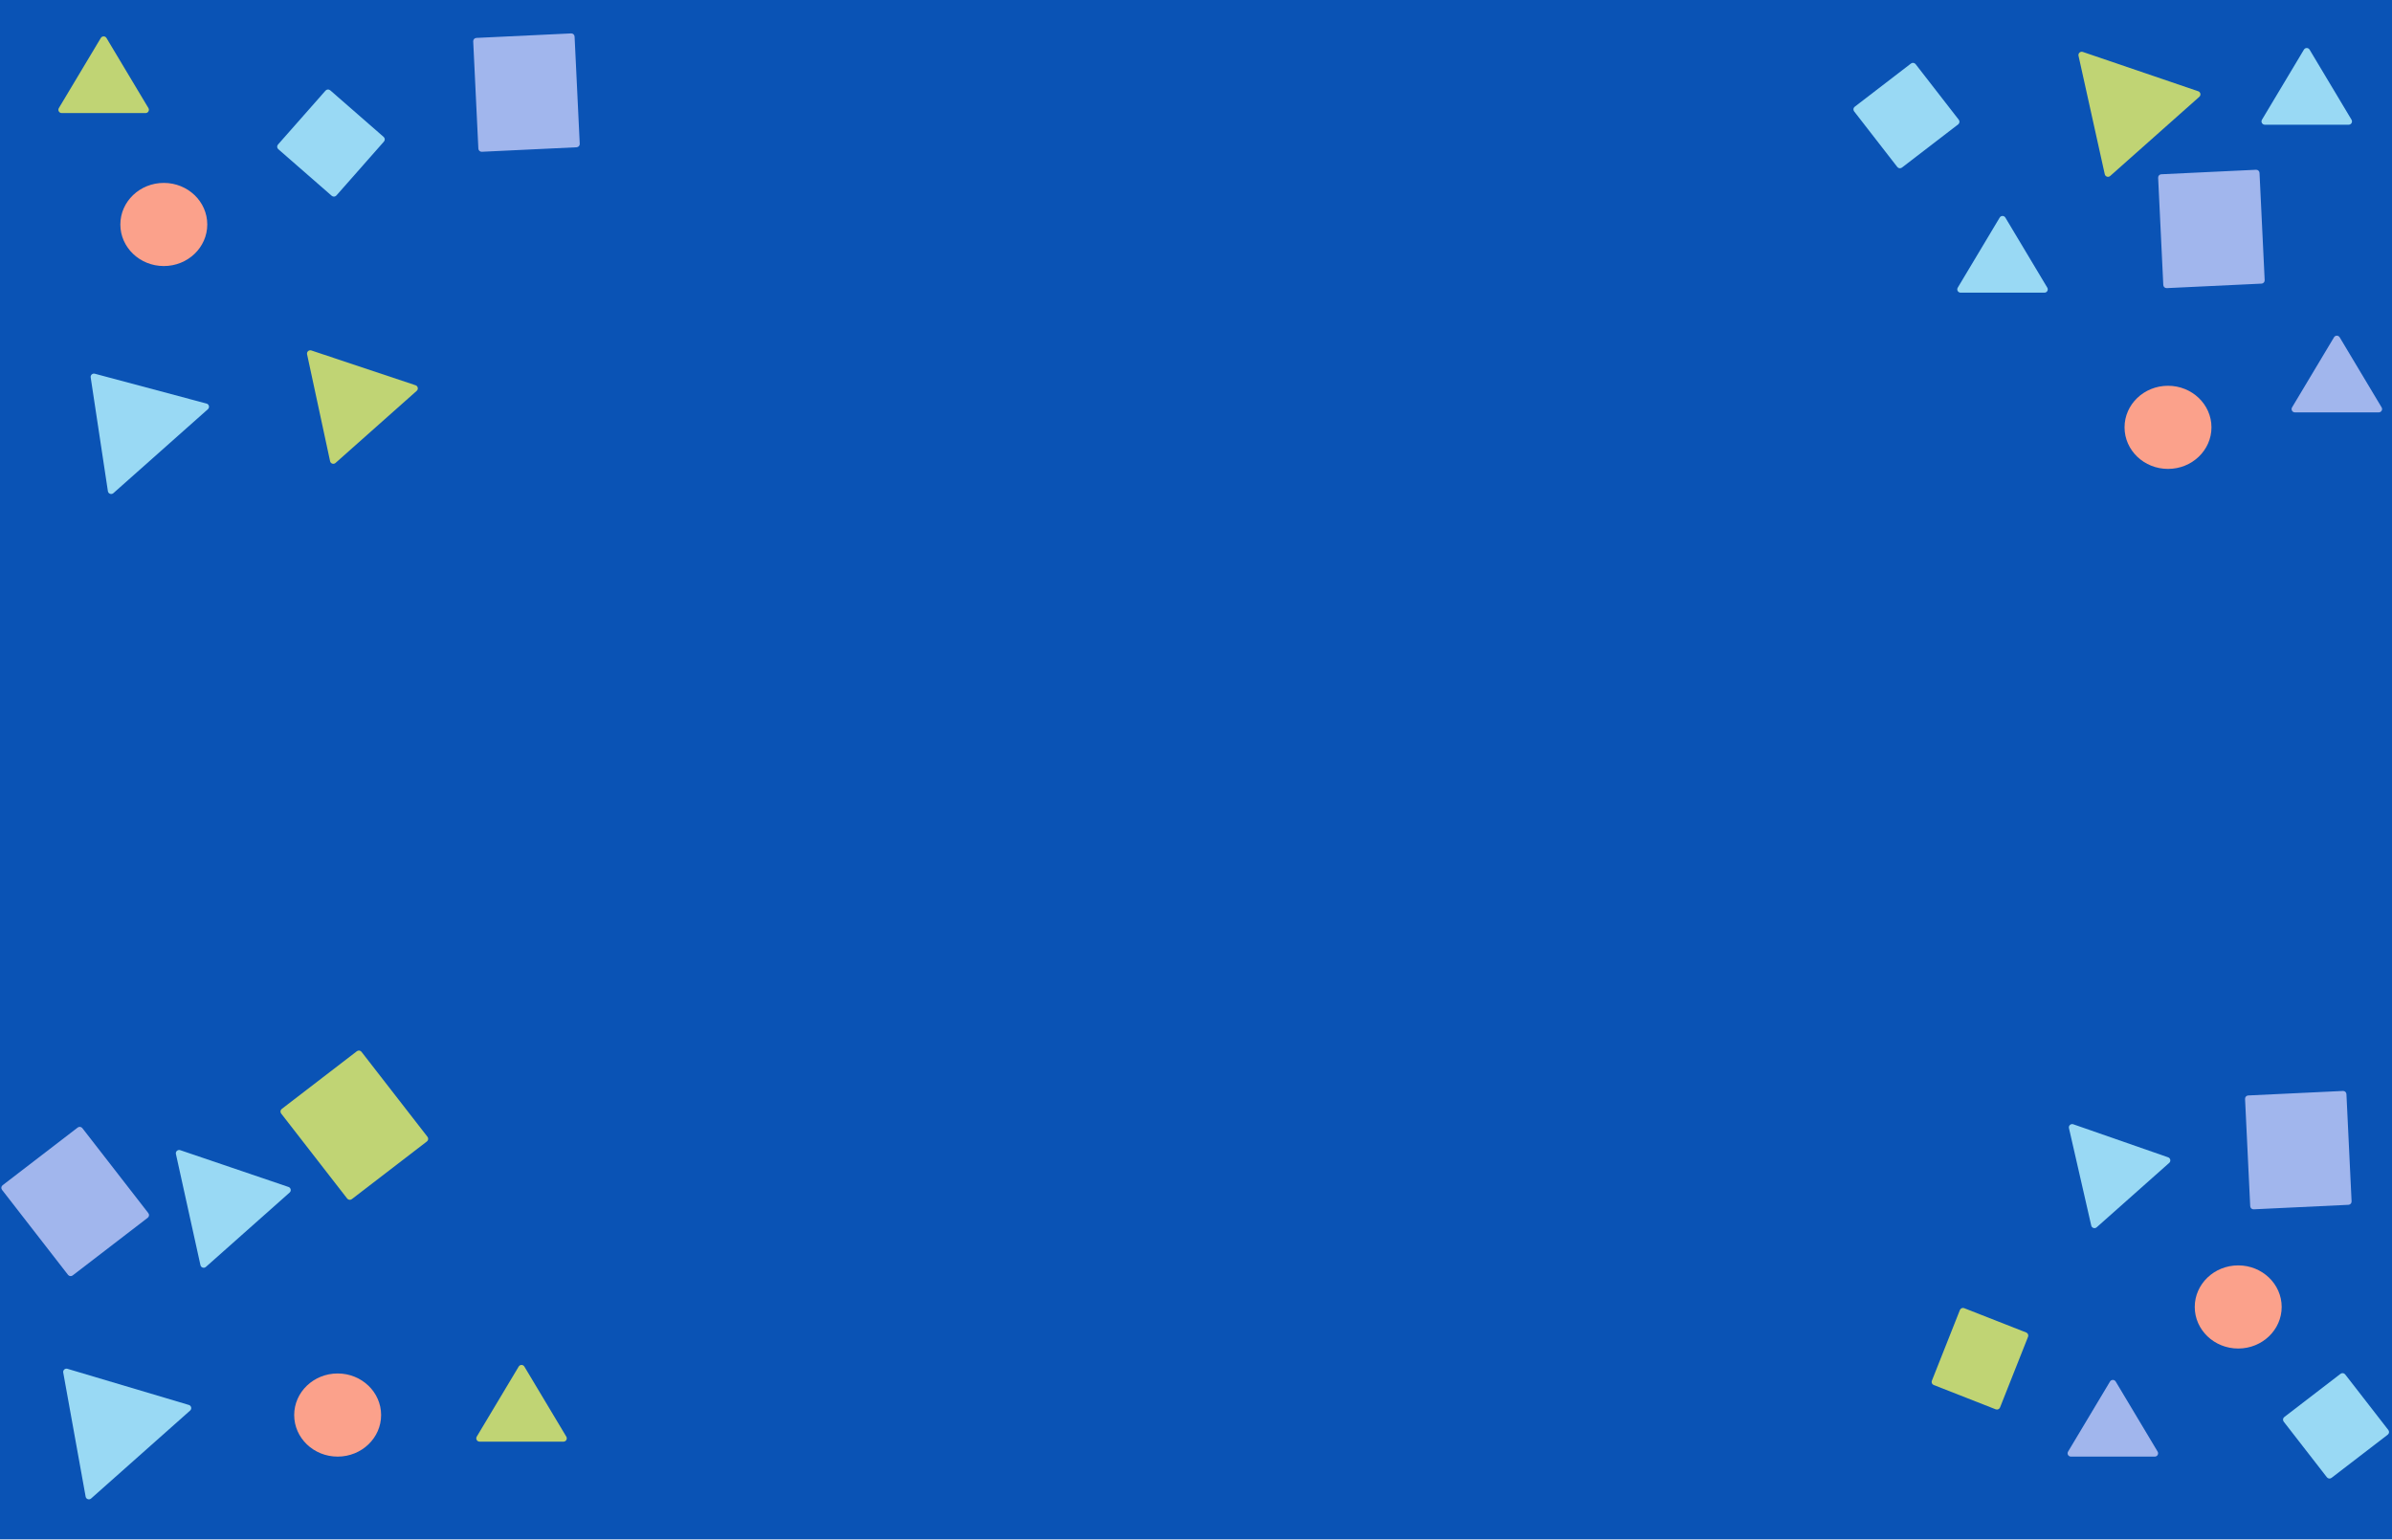
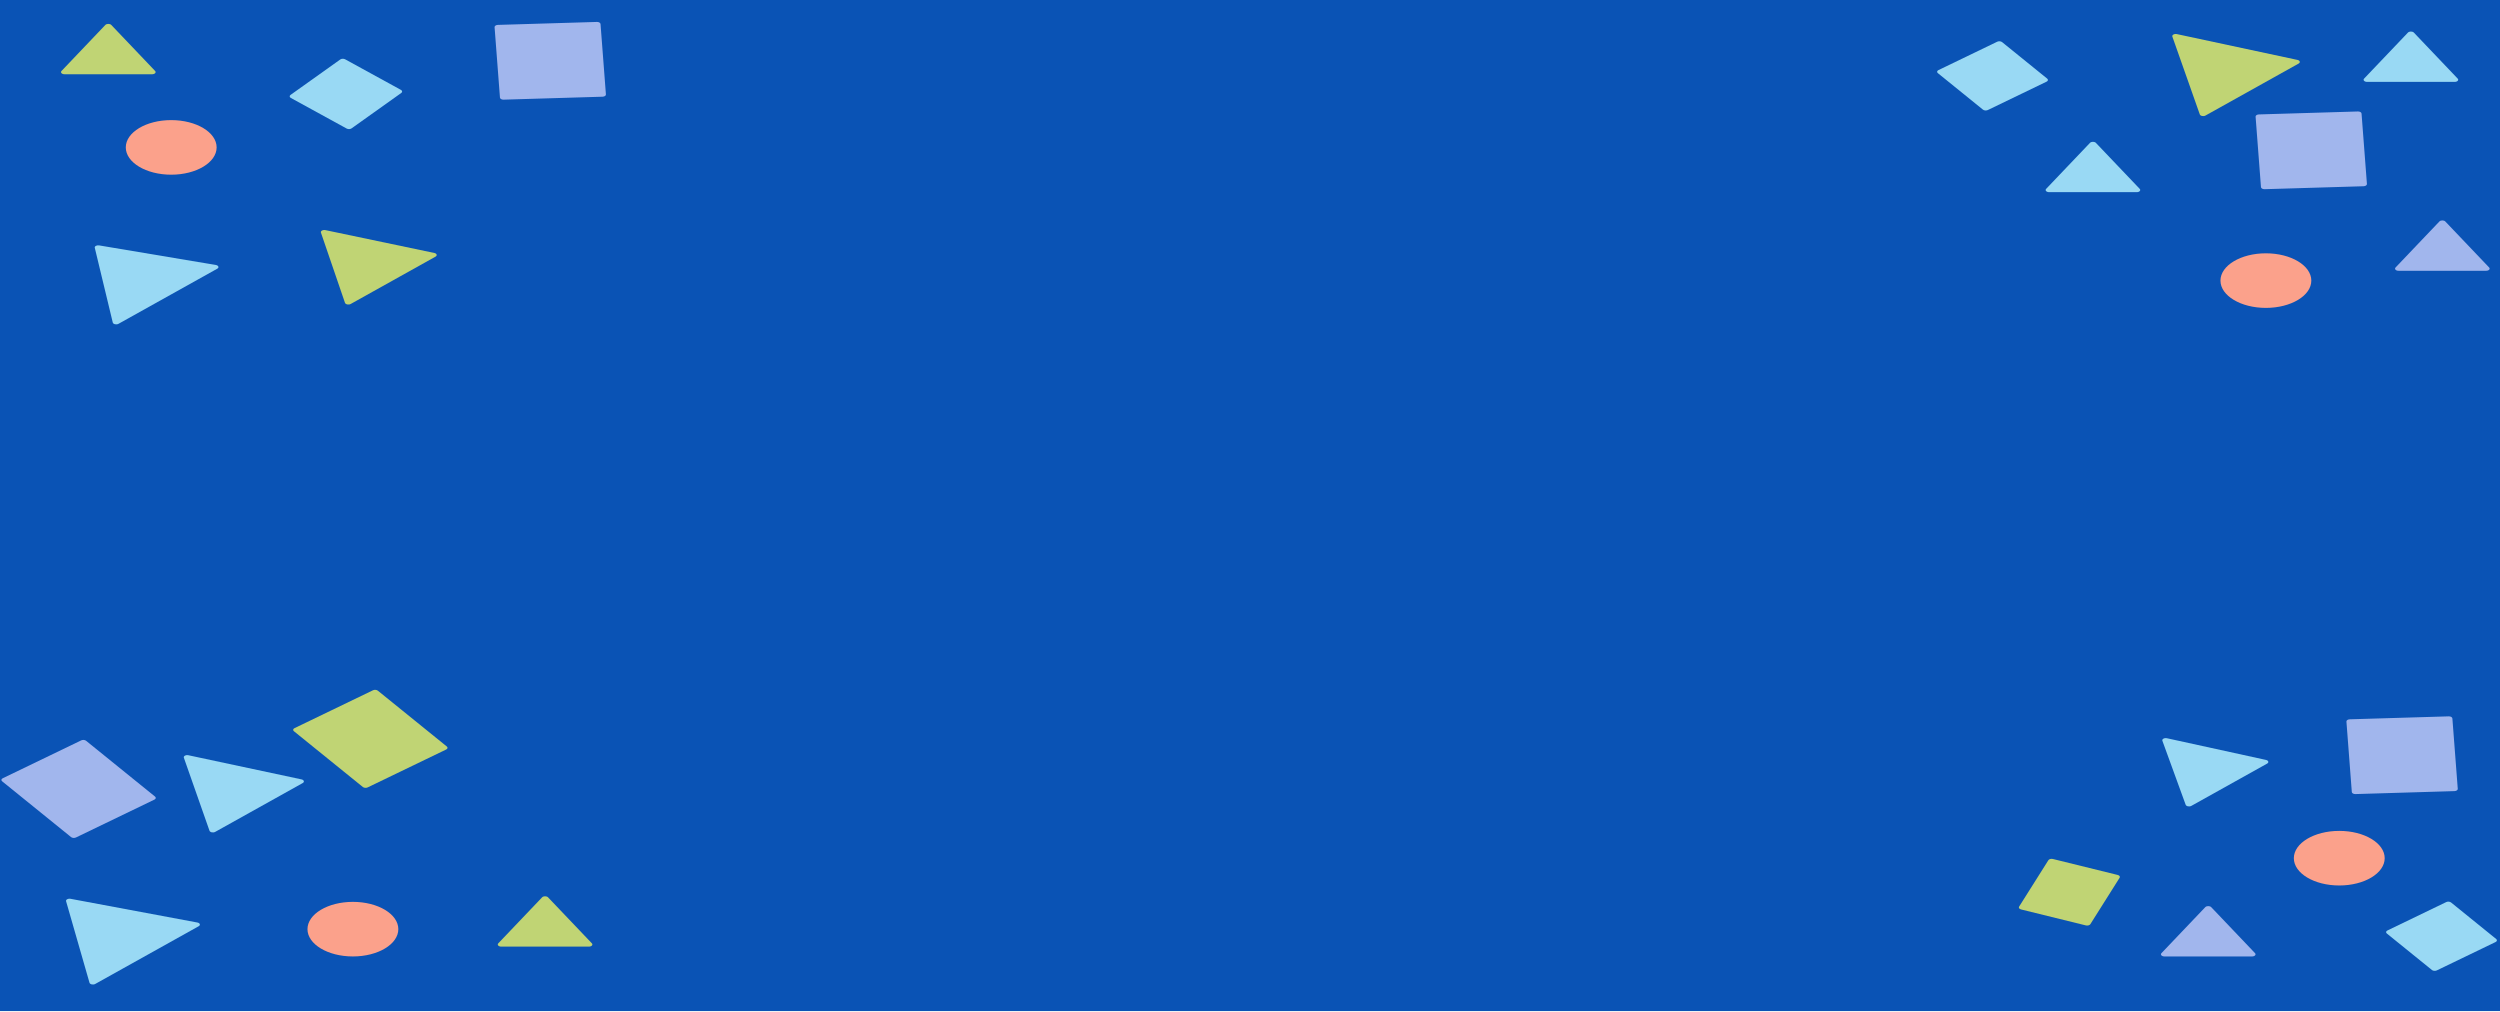
- <svg xmlns="http://www.w3.org/2000/svg" width="1449" height="933" viewBox="0 0 1449 933" fill="none">
-   <g clip-path="url(#clip0_525_138)">
-     <mask id="mask0_525_138" style="mask-type:luminance" maskUnits="userSpaceOnUse" x="0" y="0" width="1449" height="933">
-       <path d="M1449 0H0V933H1449V0Z" fill="white" />
+ <svg xmlns="http://www.w3.org/2000/svg" width="1449" height="586" viewBox="0 0 1449 586" fill="none">
+   <g clip-path="url(#clip0_1175_344)">
+     <mask id="mask0_1175_344" style="mask-type:luminance" maskUnits="userSpaceOnUse" x="0" y="0" width="1449" height="586">
+       <path d="M1449 0H0V586H1449V0Z" fill="white" />
    </mask>
-     <g mask="url(#mask0_525_138)">
-       <path d="M1449 0H0V933H1449V0Z" fill="#0A53B5" />
+     <g mask="url(#mask0_1175_344)">
+       <mask id="mask1_1175_344" style="mask-type:luminance" maskUnits="userSpaceOnUse" x="0" y="0" width="1449" height="586">
+         <path d="M1449 0H0V586H1449V0Z" fill="white" />
+       </mask>
+       <g mask="url(#mask1_1175_344)">
+         <path d="M1449 0H0V586H1449V0Z" fill="#0A53B5" />
+       </g>
+       <path d="M1227.41 507.122L1189.84 497.865C1188.81 497.611 1187.65 497.929 1187.24 498.574L1170.27 525.483C1169.86 526.128 1170.36 526.856 1171.39 527.11L1208.96 536.367C1209.99 536.621 1211.15 536.303 1211.56 535.658L1228.53 508.749C1228.94 508.104 1228.44 507.376 1227.41 507.122Z" fill="#C0D474" />
+       <path d="M38.303 522.362C38.039 521.443 39.419 520.673 40.85 520.941L114.415 534.696C115.917 534.977 116.346 536.179 115.177 536.831L55.18 570.31C54.011 570.962 52.148 570.561 51.871 569.596L38.303 522.362Z" fill="#99D9F4" />
+       <path d="M106.566 439.186C106.231 438.233 107.693 437.417 109.172 437.733L174.765 451.735C176.217 452.045 176.597 453.217 175.453 453.856L124.721 482.165C123.577 482.804 121.756 482.435 121.427 481.499L106.566 439.186Z" fill="#99D9F4" />
+       <path d="M1253.31 429.341C1252.96 428.38 1254.44 427.556 1255.93 427.881L1313.37 440.45C1314.82 440.766 1315.19 441.933 1314.05 442.568L1270.1 467.09C1268.96 467.725 1267.15 467.364 1266.81 466.433L1253.31 429.341Z" fill="#99D9F4" />
+       <path d="M314.209 520.091C314.985 519.276 316.865 519.276 317.641 520.091L343.052 546.764C343.85 547.602 342.889 548.665 341.336 548.665H290.514C288.96 548.665 288 547.602 288.798 546.764L314.209 520.091Z" fill="#C0D474" />
+       <path d="M1278.18 525.786C1278.96 524.971 1280.84 524.971 1281.62 525.786L1307.03 552.46C1307.82 553.297 1306.86 554.36 1305.31 554.36H1254.49C1252.94 554.36 1251.97 553.297 1252.77 552.46L1278.18 525.786Z" fill="#A1B6ED" />
+       <path d="M47.073 429.12L1.586 451.076C0.71 451.499 0.549 452.286 1.226 452.834L41.204 485.184C41.881 485.732 43.14 485.833 44.016 485.41L89.503 463.455C90.379 463.032 90.54 462.245 89.862 461.697L49.885 429.347C49.208 428.799 47.949 428.698 47.073 429.12Z" fill="#A1B6ED" />
+       <path d="M1417.82 522.852L1383.76 539.296C1382.88 539.719 1382.72 540.506 1383.4 541.054L1409.56 562.221C1410.23 562.769 1411.49 562.871 1412.37 562.448L1446.44 546.004C1447.31 545.581 1447.47 544.794 1446.79 544.246L1420.64 523.079C1419.96 522.531 1418.7 522.429 1417.82 522.852Z" fill="#99D9F4" />
+       <path d="M216.174 400.082L170.687 422.038C169.812 422.461 169.651 423.248 170.328 423.796L210.305 456.146C210.982 456.694 212.241 456.795 213.117 456.372L258.604 434.416C259.48 433.994 259.641 433.207 258.964 432.659L218.987 400.309C218.309 399.761 217.05 399.66 216.174 400.082Z" fill="#C0D474" />
+       <path d="M1419.3 415.198L1361.89 416.912C1360.78 416.945 1359.93 417.534 1359.99 418.227L1363.11 459.05C1363.16 459.743 1364.1 460.278 1365.2 460.245L1422.62 458.53C1423.72 458.497 1424.57 457.909 1424.52 457.216L1421.4 416.393C1421.34 415.7 1420.41 415.165 1419.3 415.198Z" fill="#A1B6ED" />
+       <path d="M204.541 554.36C219.081 554.36 230.868 547.277 230.868 538.54C230.868 529.802 219.081 522.719 204.541 522.719C190.001 522.719 178.214 529.802 178.214 538.54C178.214 547.277 190.001 554.36 204.541 554.36Z" fill="#FBA18B" />
+       <path d="M1355.84 513.227C1370.38 513.227 1382.17 506.144 1382.17 497.406C1382.17 488.668 1370.38 481.585 1355.84 481.585C1341.3 481.585 1329.51 488.668 1329.51 497.406C1329.51 506.144 1341.3 513.227 1355.84 513.227Z" fill="#FBA18B" />
+       <path d="M54.934 143.625C54.719 142.733 56.04 141.995 57.436 142.23L125.119 153.59C126.659 153.849 127.125 155.073 125.936 155.736L68.678 187.687C67.489 188.35 65.597 187.923 65.359 186.938L54.934 143.625Z" fill="#99D9F4" />
+       <path d="M1259.1 21.219C1258.76 20.264 1260.23 19.447 1261.71 19.764L1331.6 34.724C1333.05 35.034 1333.43 36.206 1332.28 36.844L1278.29 66.973C1277.15 67.611 1275.33 67.242 1275 66.307L1259.1 21.219Z" fill="#C0D474" />
+       <path d="M232.398 52.107L200.033 34.366C199.201 33.91 197.934 33.962 197.204 34.482L168.397 55.008C167.666 55.529 167.749 56.321 168.581 56.777L200.945 74.518C201.778 74.974 203.044 74.922 203.775 74.401L232.582 53.875C233.312 53.355 233.23 52.563 232.398 52.107Z" fill="#99D9F4" />
+       <path d="M186.016 134.829C185.691 133.879 187.141 133.07 188.614 133.379L251.734 146.624C253.193 146.93 253.58 148.107 252.432 148.747L203.247 176.193C202.1 176.833 200.273 176.46 199.951 175.519L186.016 134.829Z" fill="#C0D474" />
+       <path d="M1413.87 128.368C1414.64 127.553 1416.52 127.553 1417.3 128.368L1442.71 155.041C1443.51 155.879 1442.55 156.942 1440.99 156.942H1390.17C1388.62 156.942 1387.66 155.879 1388.46 155.041L1413.87 128.368Z" fill="#A1B6ED" />
+       <path d="M61.063 14.458C61.839 13.643 63.719 13.643 64.496 14.458L89.906 41.131C90.704 41.969 89.744 43.033 88.19 43.033H37.368C35.815 43.033 34.854 41.969 35.652 41.131L61.063 14.458Z" fill="#C0D474" />
+       <path d="M1211.35 82.804C1212.13 81.989 1214.01 81.989 1214.78 82.804L1240.19 109.477C1240.99 110.314 1240.03 111.378 1238.48 111.378H1187.66C1186.1 111.378 1185.14 110.314 1185.94 109.477L1211.35 82.804Z" fill="#99D9F4" />
+       <path d="M1395.64 18.888C1396.42 18.073 1398.3 18.073 1399.07 18.888L1424.48 45.561C1425.28 46.399 1424.32 47.462 1422.77 47.462H1371.95C1370.39 47.462 1369.43 46.399 1370.23 45.561L1395.64 18.888Z" fill="#99D9F4" />
+       <path d="M1157.59 24.18L1123.53 40.625C1122.65 41.047 1122.49 41.834 1123.17 42.382L1149.32 63.55C1150 64.098 1151.26 64.2 1152.14 63.777L1186.2 47.333C1187.08 46.91 1187.24 46.123 1186.56 45.575L1160.41 24.407C1159.73 23.859 1158.47 23.758 1157.59 24.18Z" fill="#99D9F4" />
+       <path d="M1366.65 64.609L1309.24 66.323C1308.13 66.356 1307.28 66.945 1307.34 67.638L1310.46 108.461C1310.51 109.154 1311.45 109.689 1312.55 109.656L1369.97 107.941C1371.07 107.908 1371.92 107.32 1371.87 106.627L1368.75 65.804C1368.69 65.111 1367.76 64.576 1366.65 64.609Z" fill="#A1B6ED" />
+       <path d="M345.972 12.716L288.556 14.431C287.453 14.464 286.602 15.053 286.655 15.745L289.776 56.569C289.829 57.262 290.766 57.797 291.87 57.764L349.286 56.049C350.389 56.016 351.24 55.428 351.187 54.735L348.066 13.911C348.013 13.218 347.076 12.683 345.972 12.716Z" fill="#A1B6ED" />
+       <path d="M99.231 101.253C113.771 101.253 125.558 94.17 125.558 85.432C125.558 76.695 113.771 69.612 99.231 69.612C84.691 69.612 72.904 76.695 72.904 85.432C72.904 94.17 84.691 101.253 99.231 101.253Z" fill="#FBA18B" />
+       <path d="M1313.31 178.459C1327.85 178.459 1339.64 171.376 1339.64 162.638C1339.64 153.9 1327.85 146.817 1313.31 146.817C1298.77 146.817 1286.98 153.9 1286.98 162.638C1286.98 171.376 1298.77 178.459 1313.31 178.459Z" fill="#FBA18B" />
    </g>
-     <rect width="44.355" height="50.085" rx="2" transform="matrix(0.930914 0.365239 -0.368392 0.929671 1187.98 791.945)" fill="#C0D474" />
-     <path d="M38.304 831.679C38.04 830.215 39.419 828.99 40.851 829.416L114.415 851.316C115.917 851.764 116.346 853.677 115.177 854.716L55.181 908.019C54.011 909.058 52.149 908.418 51.872 906.882L38.304 831.679Z" fill="#99D9F4" />
-     <path d="M106.566 699.25C106.231 697.732 107.693 696.433 109.172 696.936L174.765 719.23C176.217 719.724 176.597 721.59 175.453 722.607L124.721 767.679C123.577 768.696 121.756 768.109 121.427 766.618L106.566 699.25Z" fill="#99D9F4" />
-     <path d="M1253.31 683.576C1252.96 682.046 1254.44 680.733 1255.93 681.251L1313.37 701.263C1314.82 701.765 1315.19 703.623 1314.05 704.634L1270.1 743.678C1268.96 744.689 1267.15 744.113 1266.81 742.631L1253.31 683.576Z" fill="#99D9F4" />
-     <path d="M314.209 828.063C314.985 826.765 316.865 826.765 317.641 828.063L343.052 870.53C343.85 871.864 342.889 873.557 341.336 873.557H290.514C288.96 873.557 288 871.864 288.798 870.53L314.209 828.063Z" fill="#C0D474" />
-     <path d="M1278.18 837.131C1278.96 835.833 1280.84 835.833 1281.62 837.131L1307.03 879.599C1307.82 880.932 1306.86 882.625 1305.31 882.625H1254.49C1252.94 882.625 1251.97 880.932 1252.77 879.599L1278.18 837.131Z" fill="#A1B6ED" />
-     <rect width="61.368" height="69.2" rx="2" transform="matrix(0.792901 -0.609351 0.613153 0.789964 0 719.4)" fill="#A1B6ED" />
-     <rect width="46.967" height="46.663" rx="2" transform="matrix(0.792901 -0.609351 0.613153 0.789964 1382.17 859.859)" fill="#99D9F4" />
-     <rect width="61.368" height="69.2" rx="2" transform="matrix(0.792901 -0.609351 0.613153 0.789964 169.102 673.167)" fill="#C0D474" />
-     <rect width="61.481" height="69.072" rx="2" transform="matrix(0.998871 -0.0474958 0.0479687 0.998849 1359.89 663.882)" fill="#A1B6ED" />
-     <ellipse cx="204.541" cy="857.436" rx="26.327" ry="25.189" fill="#FBA18B" />
-     <ellipse cx="1355.84" cy="791.945" rx="26.327" ry="25.189" fill="#FBA18B" />
-     <path d="M54.934 228.673C54.719 227.252 56.04 226.078 57.435 226.451L125.119 244.539C126.659 244.951 127.125 246.899 125.936 247.955L68.677 298.826C67.489 299.882 65.596 299.202 65.359 297.633L54.934 228.673Z" fill="#99D9F4" />
-     <path d="M1259.1 33.783C1258.76 32.263 1260.23 30.963 1261.71 31.467L1331.6 55.285C1333.05 55.779 1333.43 57.645 1332.28 58.661L1278.29 106.631C1277.15 107.646 1275.33 107.06 1275 105.57L1259.1 33.783Z" fill="#C0D474" />
-     <rect width="46.957" height="47.565" rx="2" transform="matrix(0.753412 0.657548 -0.661249 0.750166 198.526 53.4008)" fill="#99D9F4" />
-     <path d="M186.016 214.668C185.691 213.156 187.141 211.868 188.614 212.36L251.734 233.447C253.193 233.935 253.58 235.808 252.432 236.827L203.247 280.525C202.1 281.545 200.273 280.951 199.951 279.453L186.016 214.668Z" fill="#C0D474" />
-     <path d="M1413.87 204.381C1414.64 203.083 1416.52 203.083 1417.3 204.381L1442.71 246.849C1443.51 248.182 1442.55 249.876 1440.99 249.876H1390.17C1388.62 249.876 1387.66 248.182 1388.46 246.849L1413.87 204.381Z" fill="#A1B6ED" />
-     <path d="M61.063 23.02C61.84 21.722 63.719 21.722 64.496 23.02L89.906 65.487C90.704 66.82 89.744 68.514 88.19 68.514H37.368C35.815 68.514 34.855 66.82 35.652 65.487L61.063 23.02Z" fill="#C0D474" />
-     <path d="M1211.35 131.836C1212.13 130.539 1214.01 130.539 1214.78 131.836L1240.19 174.304C1240.99 175.637 1240.03 177.331 1238.48 177.331H1187.66C1186.1 177.331 1185.14 175.637 1185.94 174.304L1211.35 131.836Z" fill="#99D9F4" />
-     <path d="M1395.64 30.073C1396.42 28.775 1398.3 28.775 1399.07 30.073L1424.48 72.54C1425.28 73.874 1424.32 75.567 1422.77 75.567H1371.95C1370.39 75.567 1369.43 73.874 1370.23 72.54L1395.64 30.073Z" fill="#99D9F4" />
-     <rect width="46.967" height="46.663" rx="2" transform="matrix(0.792901 -0.609351 0.613153 0.789964 1121.94 65.8991)" fill="#99D9F4" />
-     <rect width="61.481" height="69.072" rx="2" transform="matrix(0.998871 -0.0474958 0.0479687 0.998849 1307.24 105.692)" fill="#A1B6ED" />
-     <rect width="61.481" height="69.072" rx="2" transform="matrix(0.998871 -0.0474958 0.0479687 0.998849 286.559 23.0714)" fill="#A1B6ED" />
-     <ellipse cx="99.231" cy="136.021" rx="26.327" ry="25.189" fill="#FBA18B" />
-     <ellipse cx="1313.31" cy="258.944" rx="26.327" ry="25.189" fill="#FBA18B" />
  </g>
  <defs>
-     <clipPath id="clip0_525_138">
-       <rect width="1449" height="933" fill="white" />
+     <clipPath id="clip0_1175_344">
+       <rect width="1449" height="586" fill="white" />
    </clipPath>
  </defs>
</svg>
